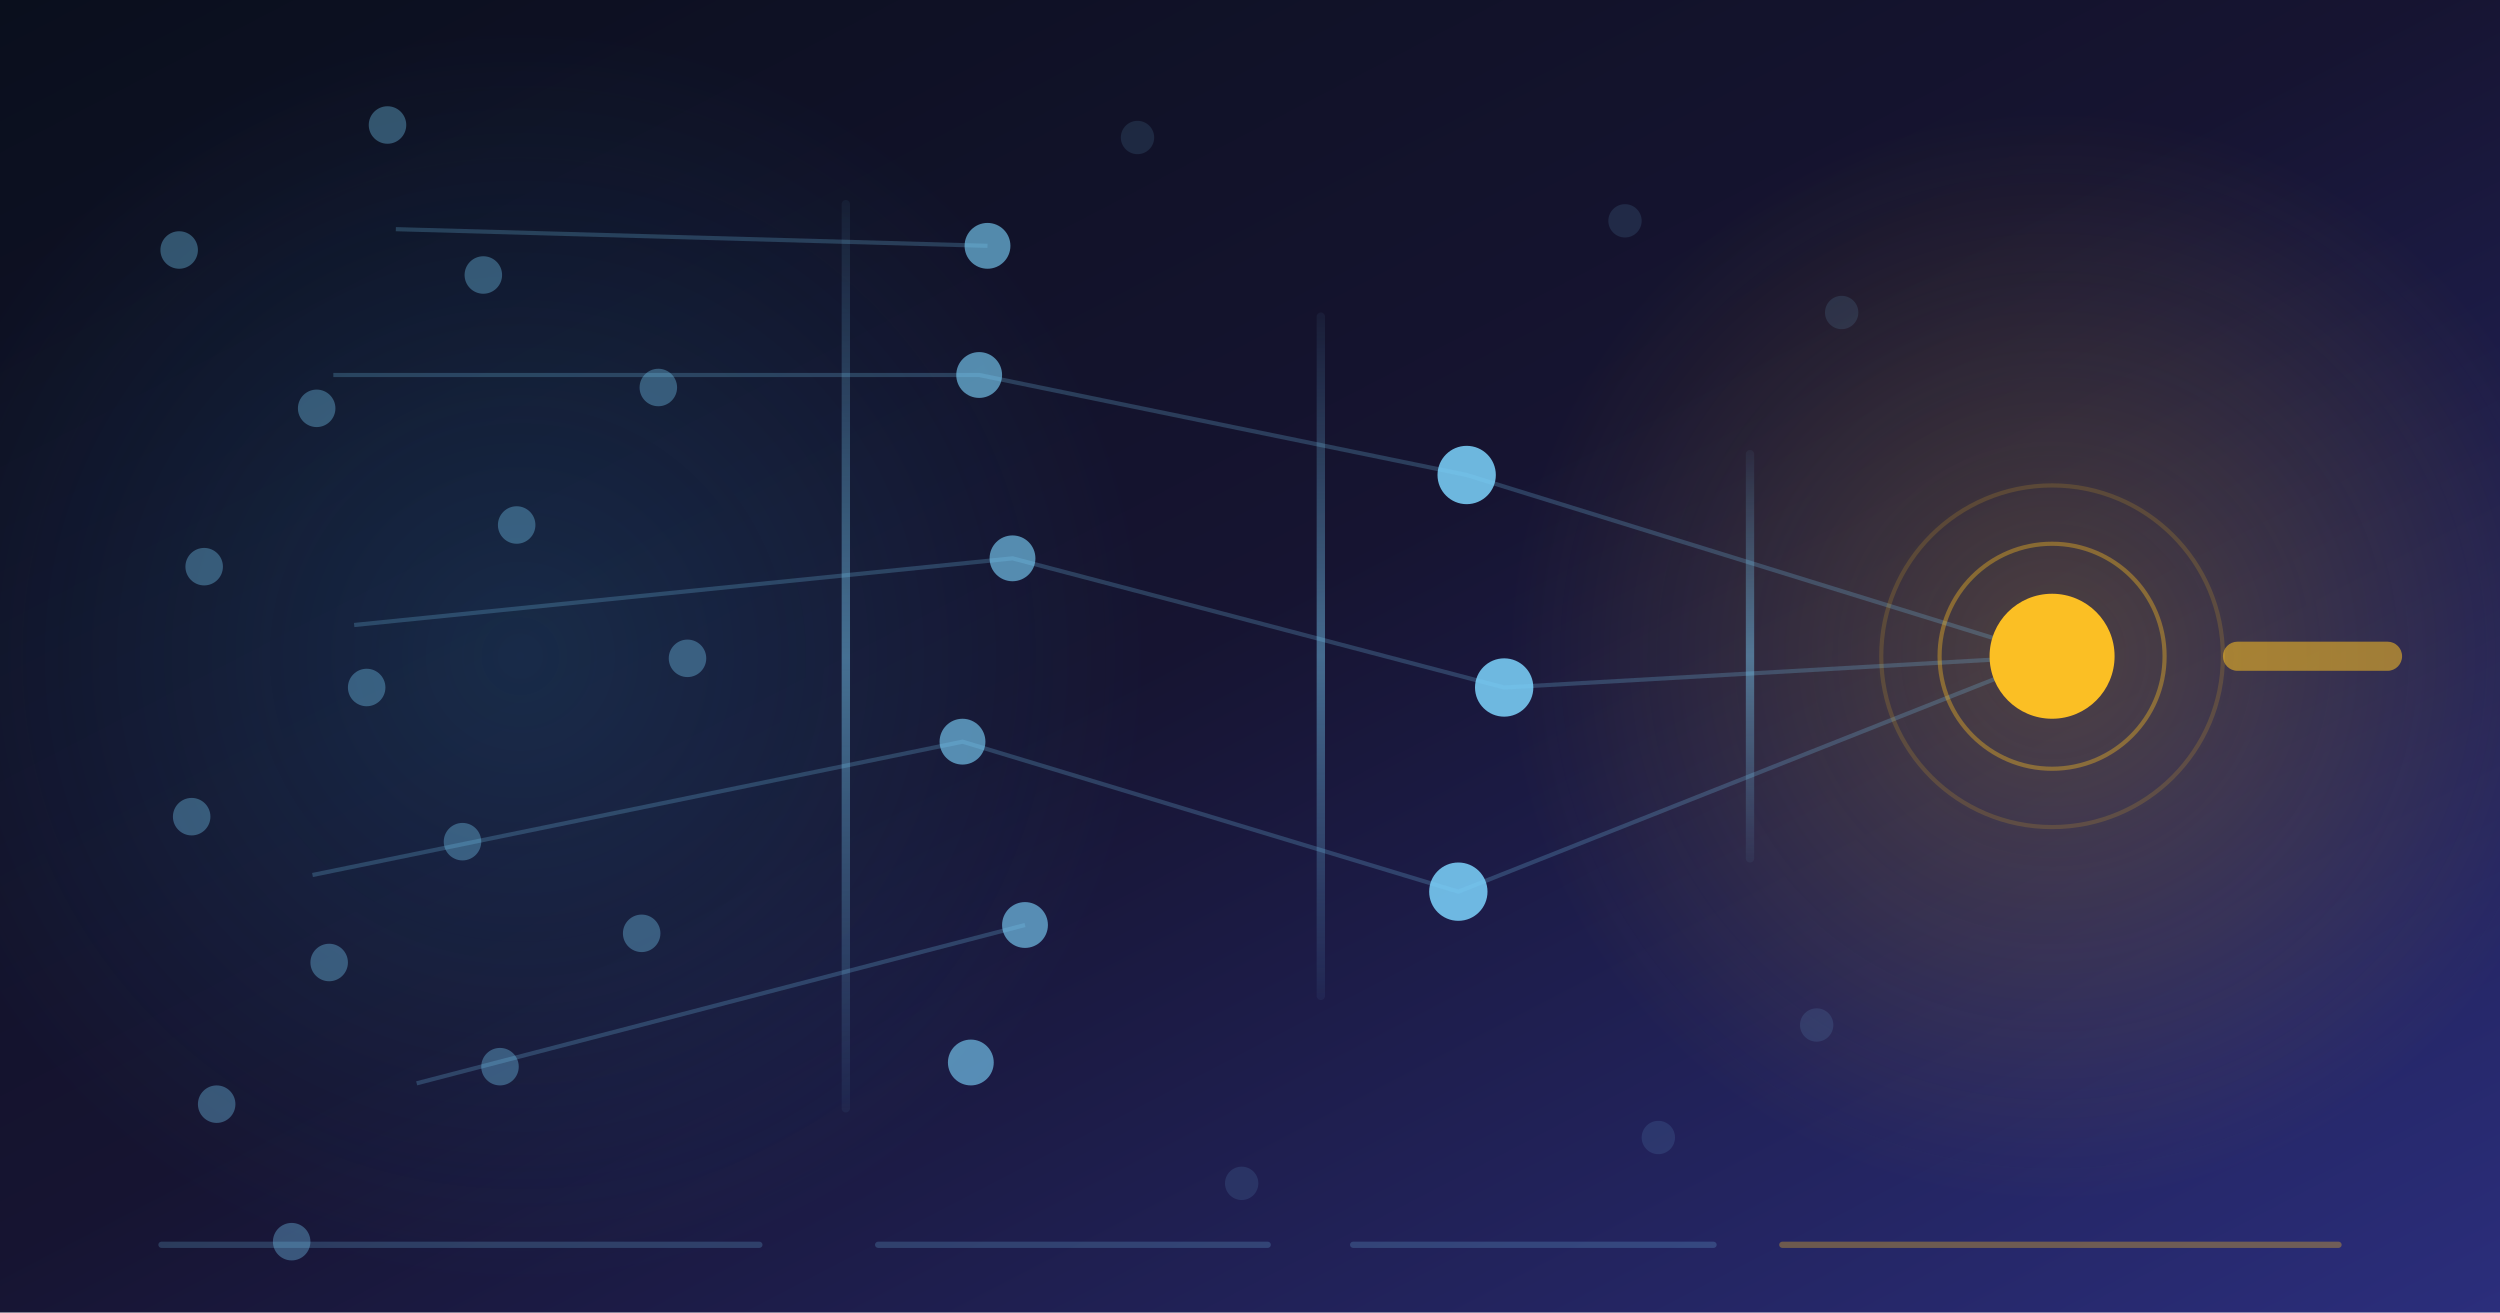
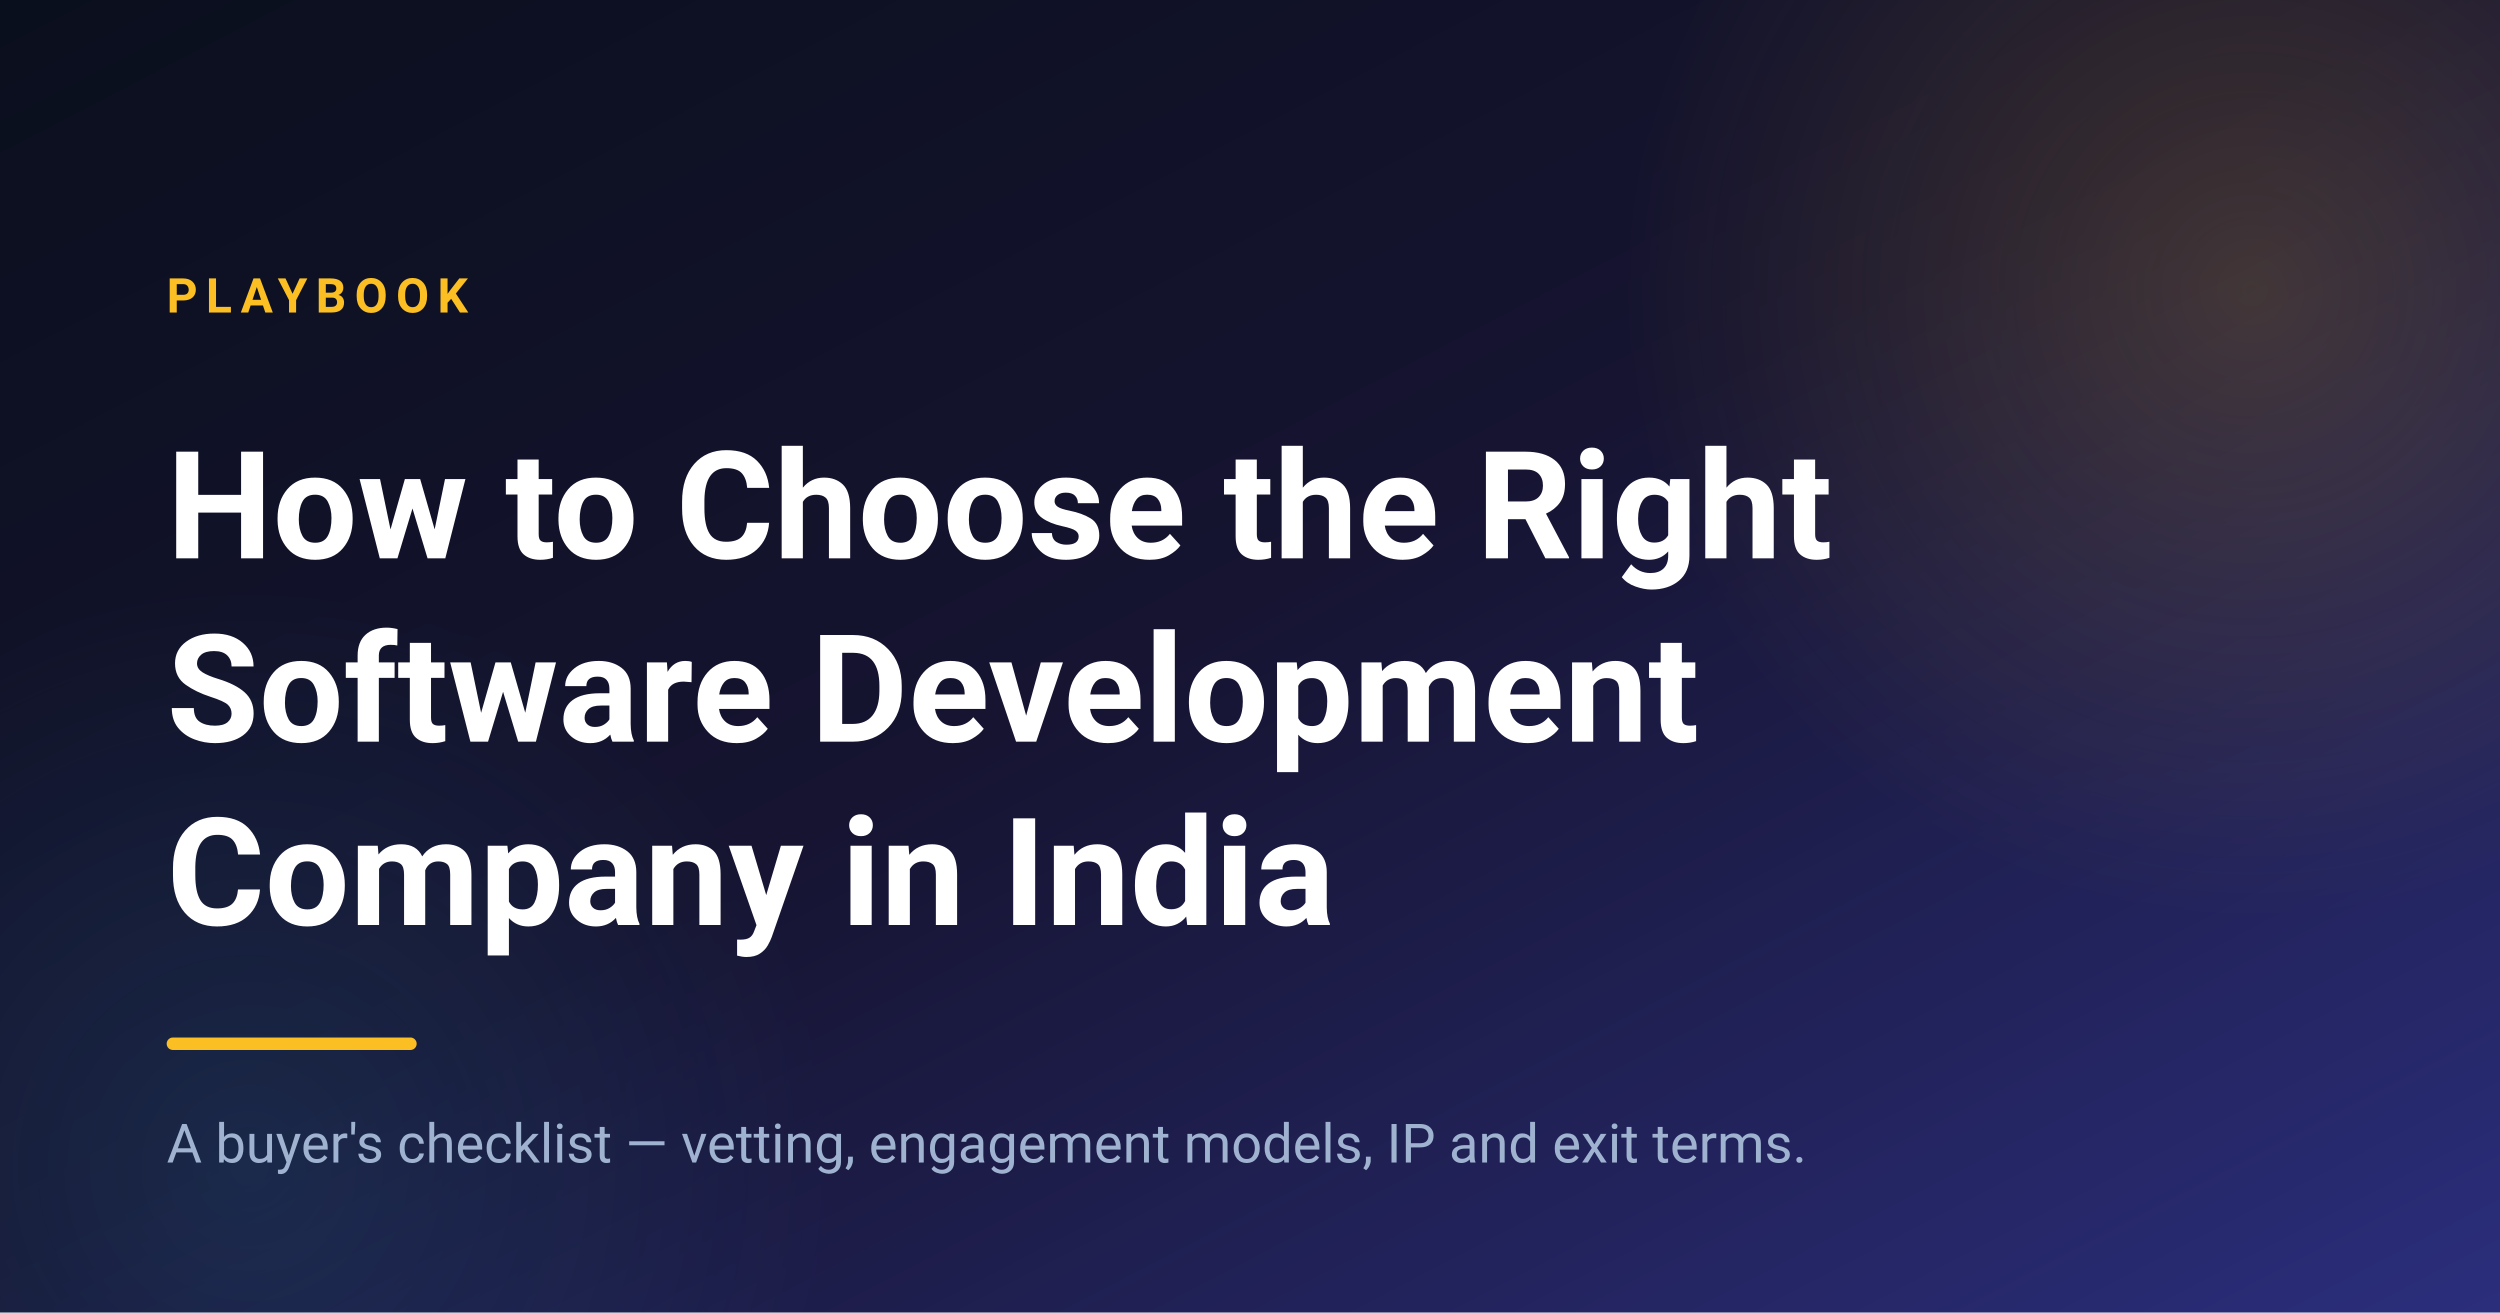
- <svg xmlns="http://www.w3.org/2000/svg" viewBox="0 0 1200 630" width="100%" height="100%" role="img" aria-label="Abstract graphic: a wide field of near-identical vendor nodes narrowing through three filter gates into a single selected partner, with the discarded candidates fading away on either side">
+ <svg xmlns="http://www.w3.org/2000/svg" viewBox="0 0 1200 630" width="100%" height="100%" role="img" aria-label="Cover card reading: Playbook. How to Choose the Right Software Development Company in India. A buyer's checklist — vetting, engagement models, IP and exit terms.">
  <defs>
-     <linearGradient id="sd-bg" x1="0%" y1="0%" x2="100%" y2="100%">
+     <linearGradient id="cv-bg" x1="0%" y1="0%" x2="100%" y2="100%">
      <stop offset="0%" stop-color="#0a0f1d" />
      <stop offset="48%" stop-color="#161431" />
      <stop offset="100%" stop-color="#2b2e7c" />
    </linearGradient>
-     <radialGradient id="sd-glow" cx="50%" cy="50%" r="50%">
-       <stop offset="0%" stop-color="#fbbf24" stop-opacity="0.22" />
+     <radialGradient id="cv-glow" cx="50%" cy="50%" r="50%">
+       <stop offset="0%" stop-color="#fbbf24" stop-opacity="0.18" />
      <stop offset="100%" stop-color="#fbbf24" stop-opacity="0" />
    </radialGradient>
-     <radialGradient id="sd-haze" cx="50%" cy="50%" r="50%">
-       <stop offset="0%" stop-color="#38bdf8" stop-opacity="0.14" />
+     <radialGradient id="cv-haze" cx="50%" cy="50%" r="50%">
+       <stop offset="0%" stop-color="#38bdf8" stop-opacity="0.12" />
      <stop offset="100%" stop-color="#38bdf8" stop-opacity="0" />
    </radialGradient>
-     <linearGradient id="sd-gate" x1="0%" y1="0%" x2="0%" y2="100%">
-       <stop offset="0%" stop-color="#7dd3fc" stop-opacity="0.05" />
-       <stop offset="50%" stop-color="#7dd3fc" stop-opacity="0.45" />
-       <stop offset="100%" stop-color="#7dd3fc" stop-opacity="0.05" />
-     </linearGradient>
  </defs>
-   <rect width="1200" height="630" fill="url(#sd-bg)" />
-   <circle cx="250" cy="315" r="300" fill="url(#sd-haze)" />
-   <circle cx="985" cy="315" r="260" fill="url(#sd-glow)" />
-   <g fill="#7dd3fc" fill-opacity="0.34">
-     <circle cx="86" cy="120" r="9" />
-     <circle cx="152" cy="196" r="9" />
-     <circle cx="98" cy="272" r="9" />
-     <circle cx="176" cy="330" r="9" />
-     <circle cx="92" cy="392" r="9" />
-     <circle cx="158" cy="462" r="9" />
-     <circle cx="104" cy="530" r="9" />
-     <circle cx="232" cy="132" r="9" />
-     <circle cx="248" cy="252" r="9" />
-     <circle cx="222" cy="404" r="9" />
-     <circle cx="240" cy="512" r="9" />
-     <circle cx="316" cy="186" r="9" />
-     <circle cx="330" cy="316" r="9" />
-     <circle cx="308" cy="448" r="9" />
-     <circle cx="186" cy="60" r="9" />
-     <circle cx="140" cy="596" r="9" />
-   </g>
-   <rect x="404" y="96" width="4" height="438" rx="2" fill="url(#sd-gate)" />
-   <g fill="#7dd3fc" fill-opacity="0.62">
-     <circle cx="470" cy="180" r="11" />
-     <circle cx="486" cy="268" r="11" />
-     <circle cx="462" cy="356" r="11" />
-     <circle cx="492" cy="444" r="11" />
-     <circle cx="474" cy="118" r="11" />
-     <circle cx="466" cy="510" r="11" />
-   </g>
-   <rect x="632" y="150" width="4" height="330" rx="2" fill="url(#sd-gate)" />
-   <g fill="#7dd3fc" fill-opacity="0.85">
-     <circle cx="704" cy="228" r="14" />
-     <circle cx="722" cy="330" r="14" />
-     <circle cx="700" cy="428" r="14" />
-   </g>
-   <rect x="838" y="216" width="4" height="198" rx="2" fill="url(#sd-gate)" />
-   <g stroke="#7dd3fc" stroke-opacity="0.22" stroke-width="2" fill="none">
-     <path d="M 160 180 L 470 180 L 704 228 L 985 315" />
-     <path d="M 170 300 L 486 268 L 722 330 L 985 315" />
-     <path d="M 150 420 L 462 356 L 700 428 L 985 315" />
-     <path d="M 200 520 L 492 444" />
-     <path d="M 190 110 L 474 118" />
-   </g>
-   <g>
-     <circle cx="985" cy="315" r="30" fill="#fbbf24" />
-     <circle cx="985" cy="315" r="54" fill="none" stroke="#fbbf24" stroke-opacity="0.38" stroke-width="2" />
-     <circle cx="985" cy="315" r="82" fill="none" stroke="#fbbf24" stroke-opacity="0.16" stroke-width="2" />
-   </g>
-   <rect x="1067" y="308" width="86" height="14" rx="7" fill="#fbbf24" fill-opacity="0.55" />
-   <g fill="#7dd3fc" fill-opacity="0.12">
-     <circle cx="546" cy="66" r="8" />
-     <circle cx="596" cy="568" r="8" />
-     <circle cx="780" cy="106" r="8" />
-     <circle cx="796" cy="546" r="8" />
-     <circle cx="884" cy="150" r="8" />
-     <circle cx="872" cy="492" r="8" />
-   </g>
-   <g fill="#7dd3fc" fill-opacity="0.20">
-     <rect x="76" y="596" width="290" height="3" rx="1.5" />
-     <rect x="420" y="596" width="190" height="3" rx="1.5" />
-     <rect x="648" y="596" width="176" height="3" rx="1.5" />
-     <rect x="854" y="596" width="270" height="3" rx="1.5" fill="#fbbf24" fill-opacity="0.34" />
+   <rect width="1200" height="630" fill="url(#cv-bg)" />
+   <circle cx="1080" cy="140" r="300" fill="url(#cv-glow)" />
+   <circle cx="120" cy="560" r="280" fill="url(#cv-haze)" />
+   <g font-family="system-ui, -apple-system, 'Segoe UI', Roboto, sans-serif">
+     <text x="80" y="150" font-size="23" font-weight="700" letter-spacing="4" fill="#fbbf24">PLAYBOOK</text>
+     <g font-size="72" font-weight="700" fill="#ffffff">
+       <text x="80" y="268">How to Choose the Right</text>
+       <text x="80" y="356">Software Development</text>
+       <text x="80" y="444">Company in India</text>
+     </g>
+     <rect x="80" y="498" width="120" height="6" rx="3" fill="#fbbf24" />
+     <text x="80" y="558" font-size="26" fill="#9fb3d1">A buyer's checklist — vetting, engagement models, IP and exit terms.</text>
  </g>
</svg>
